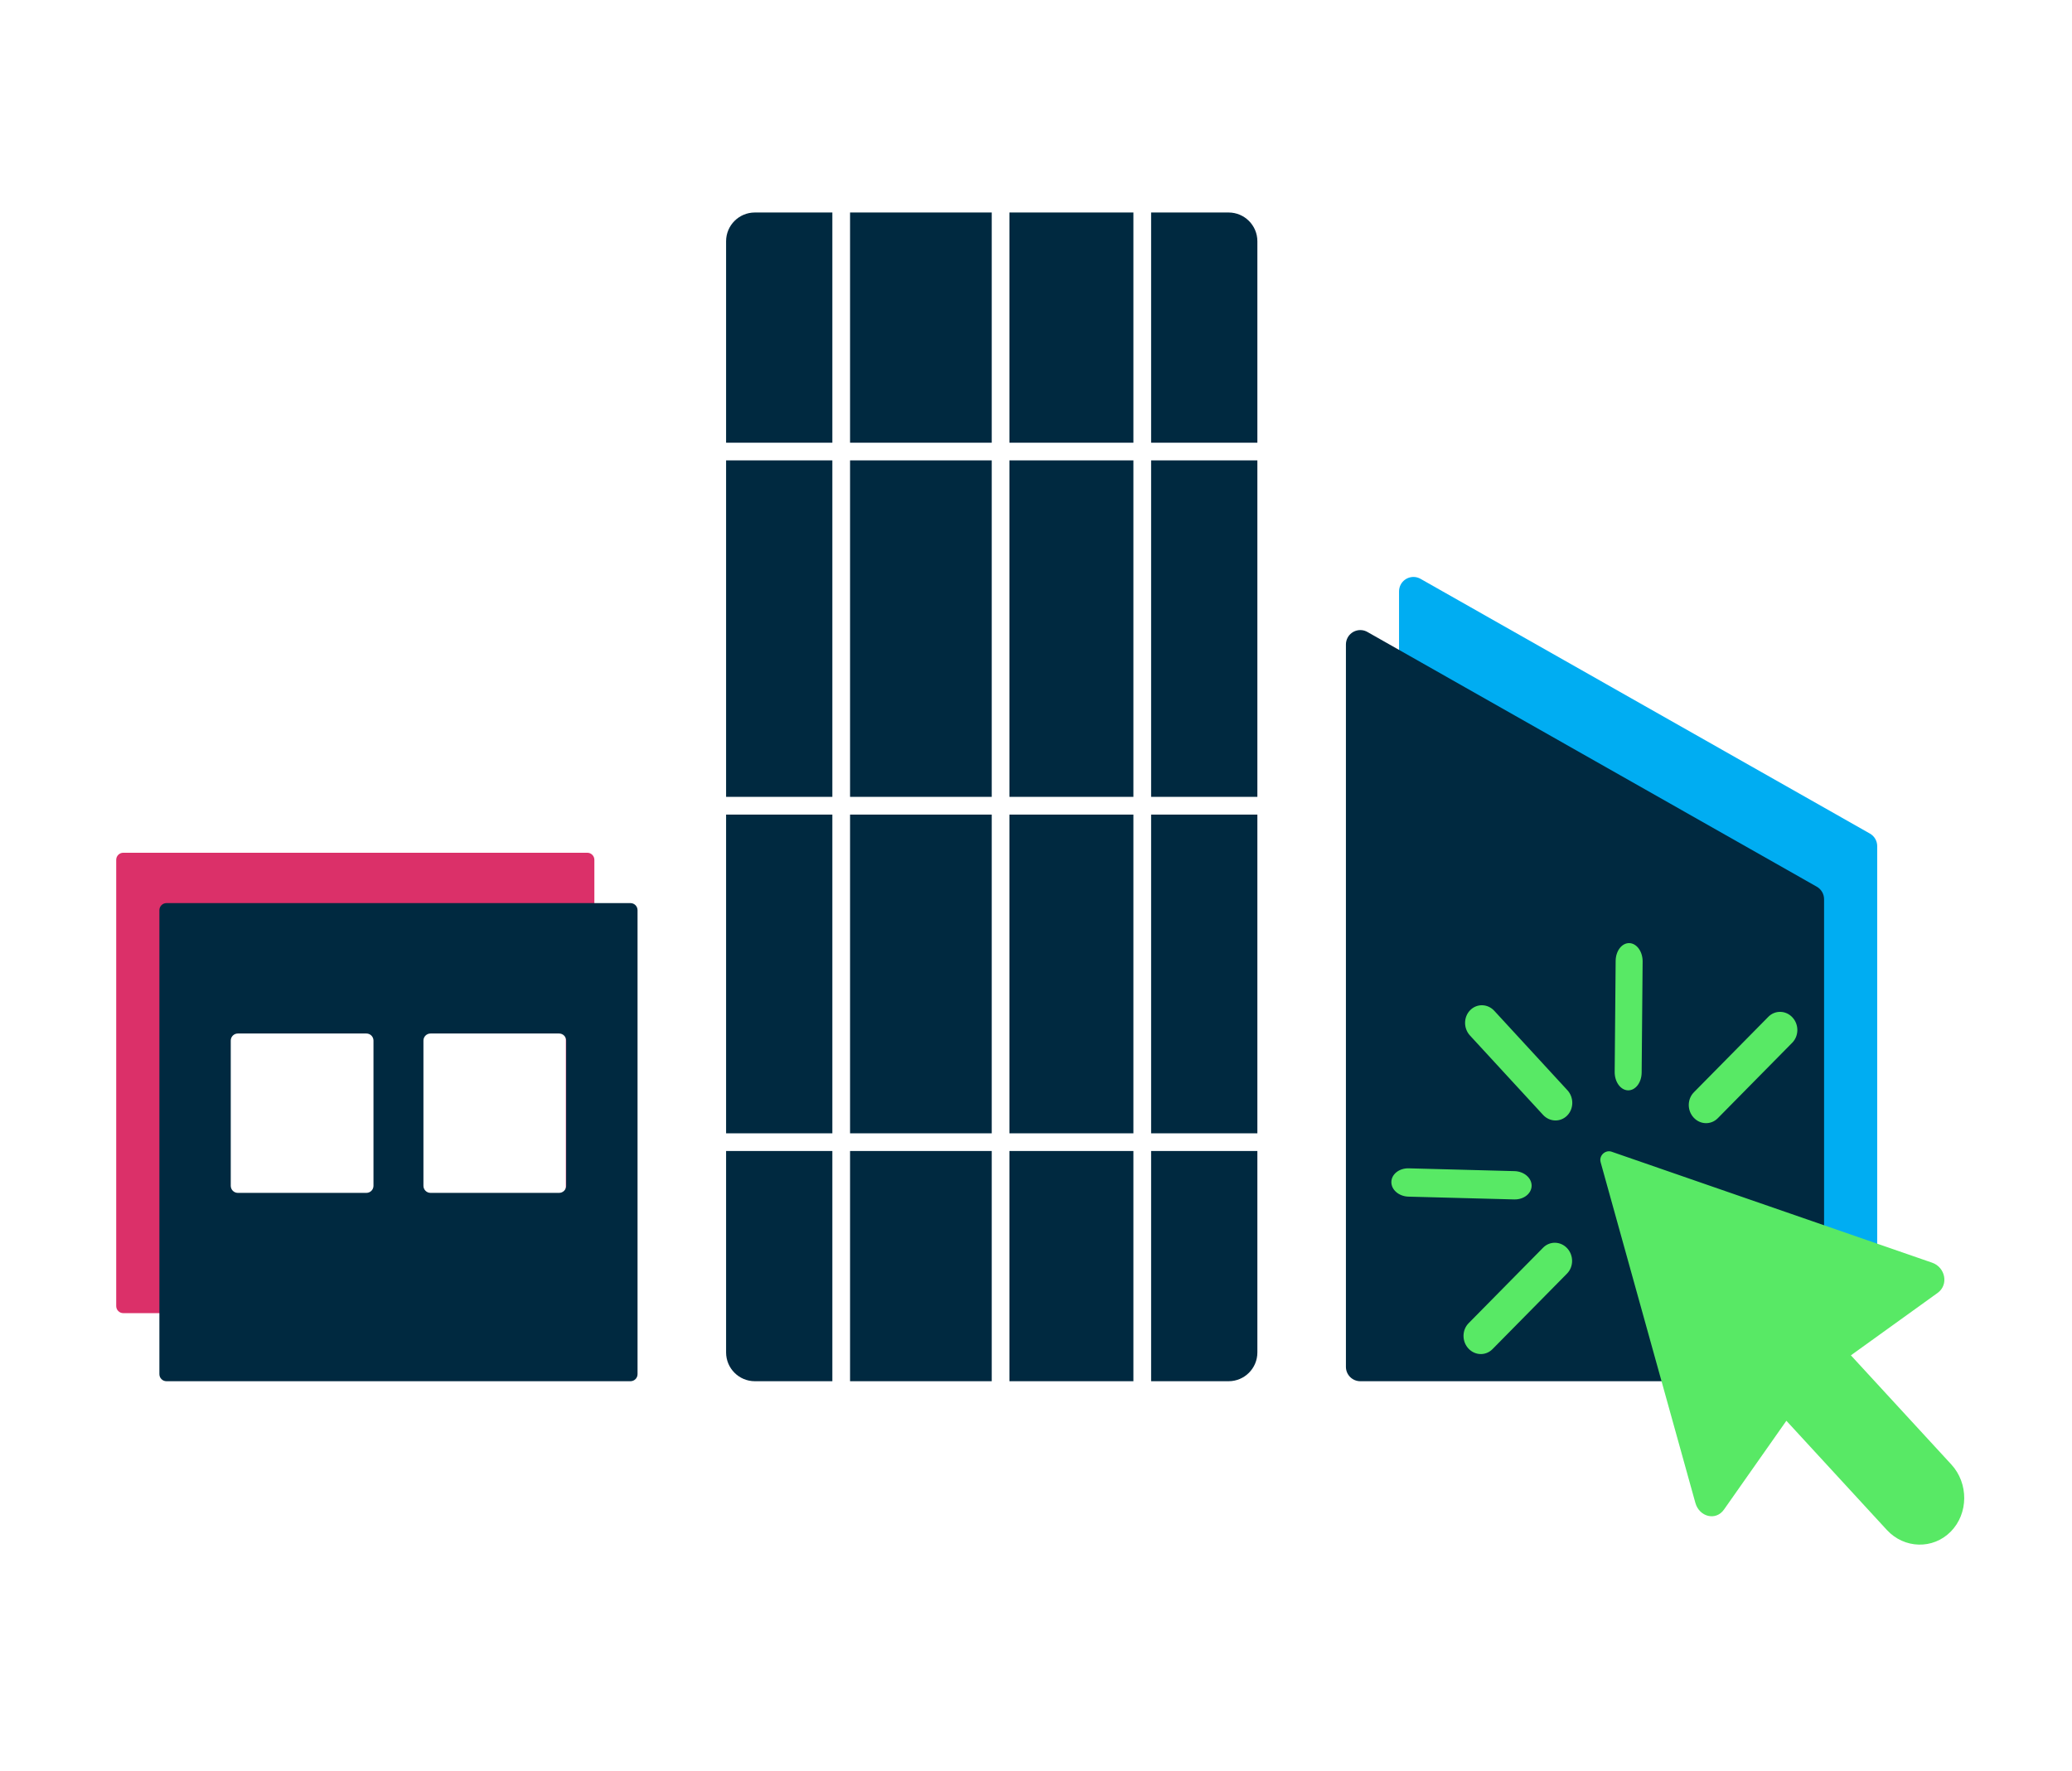
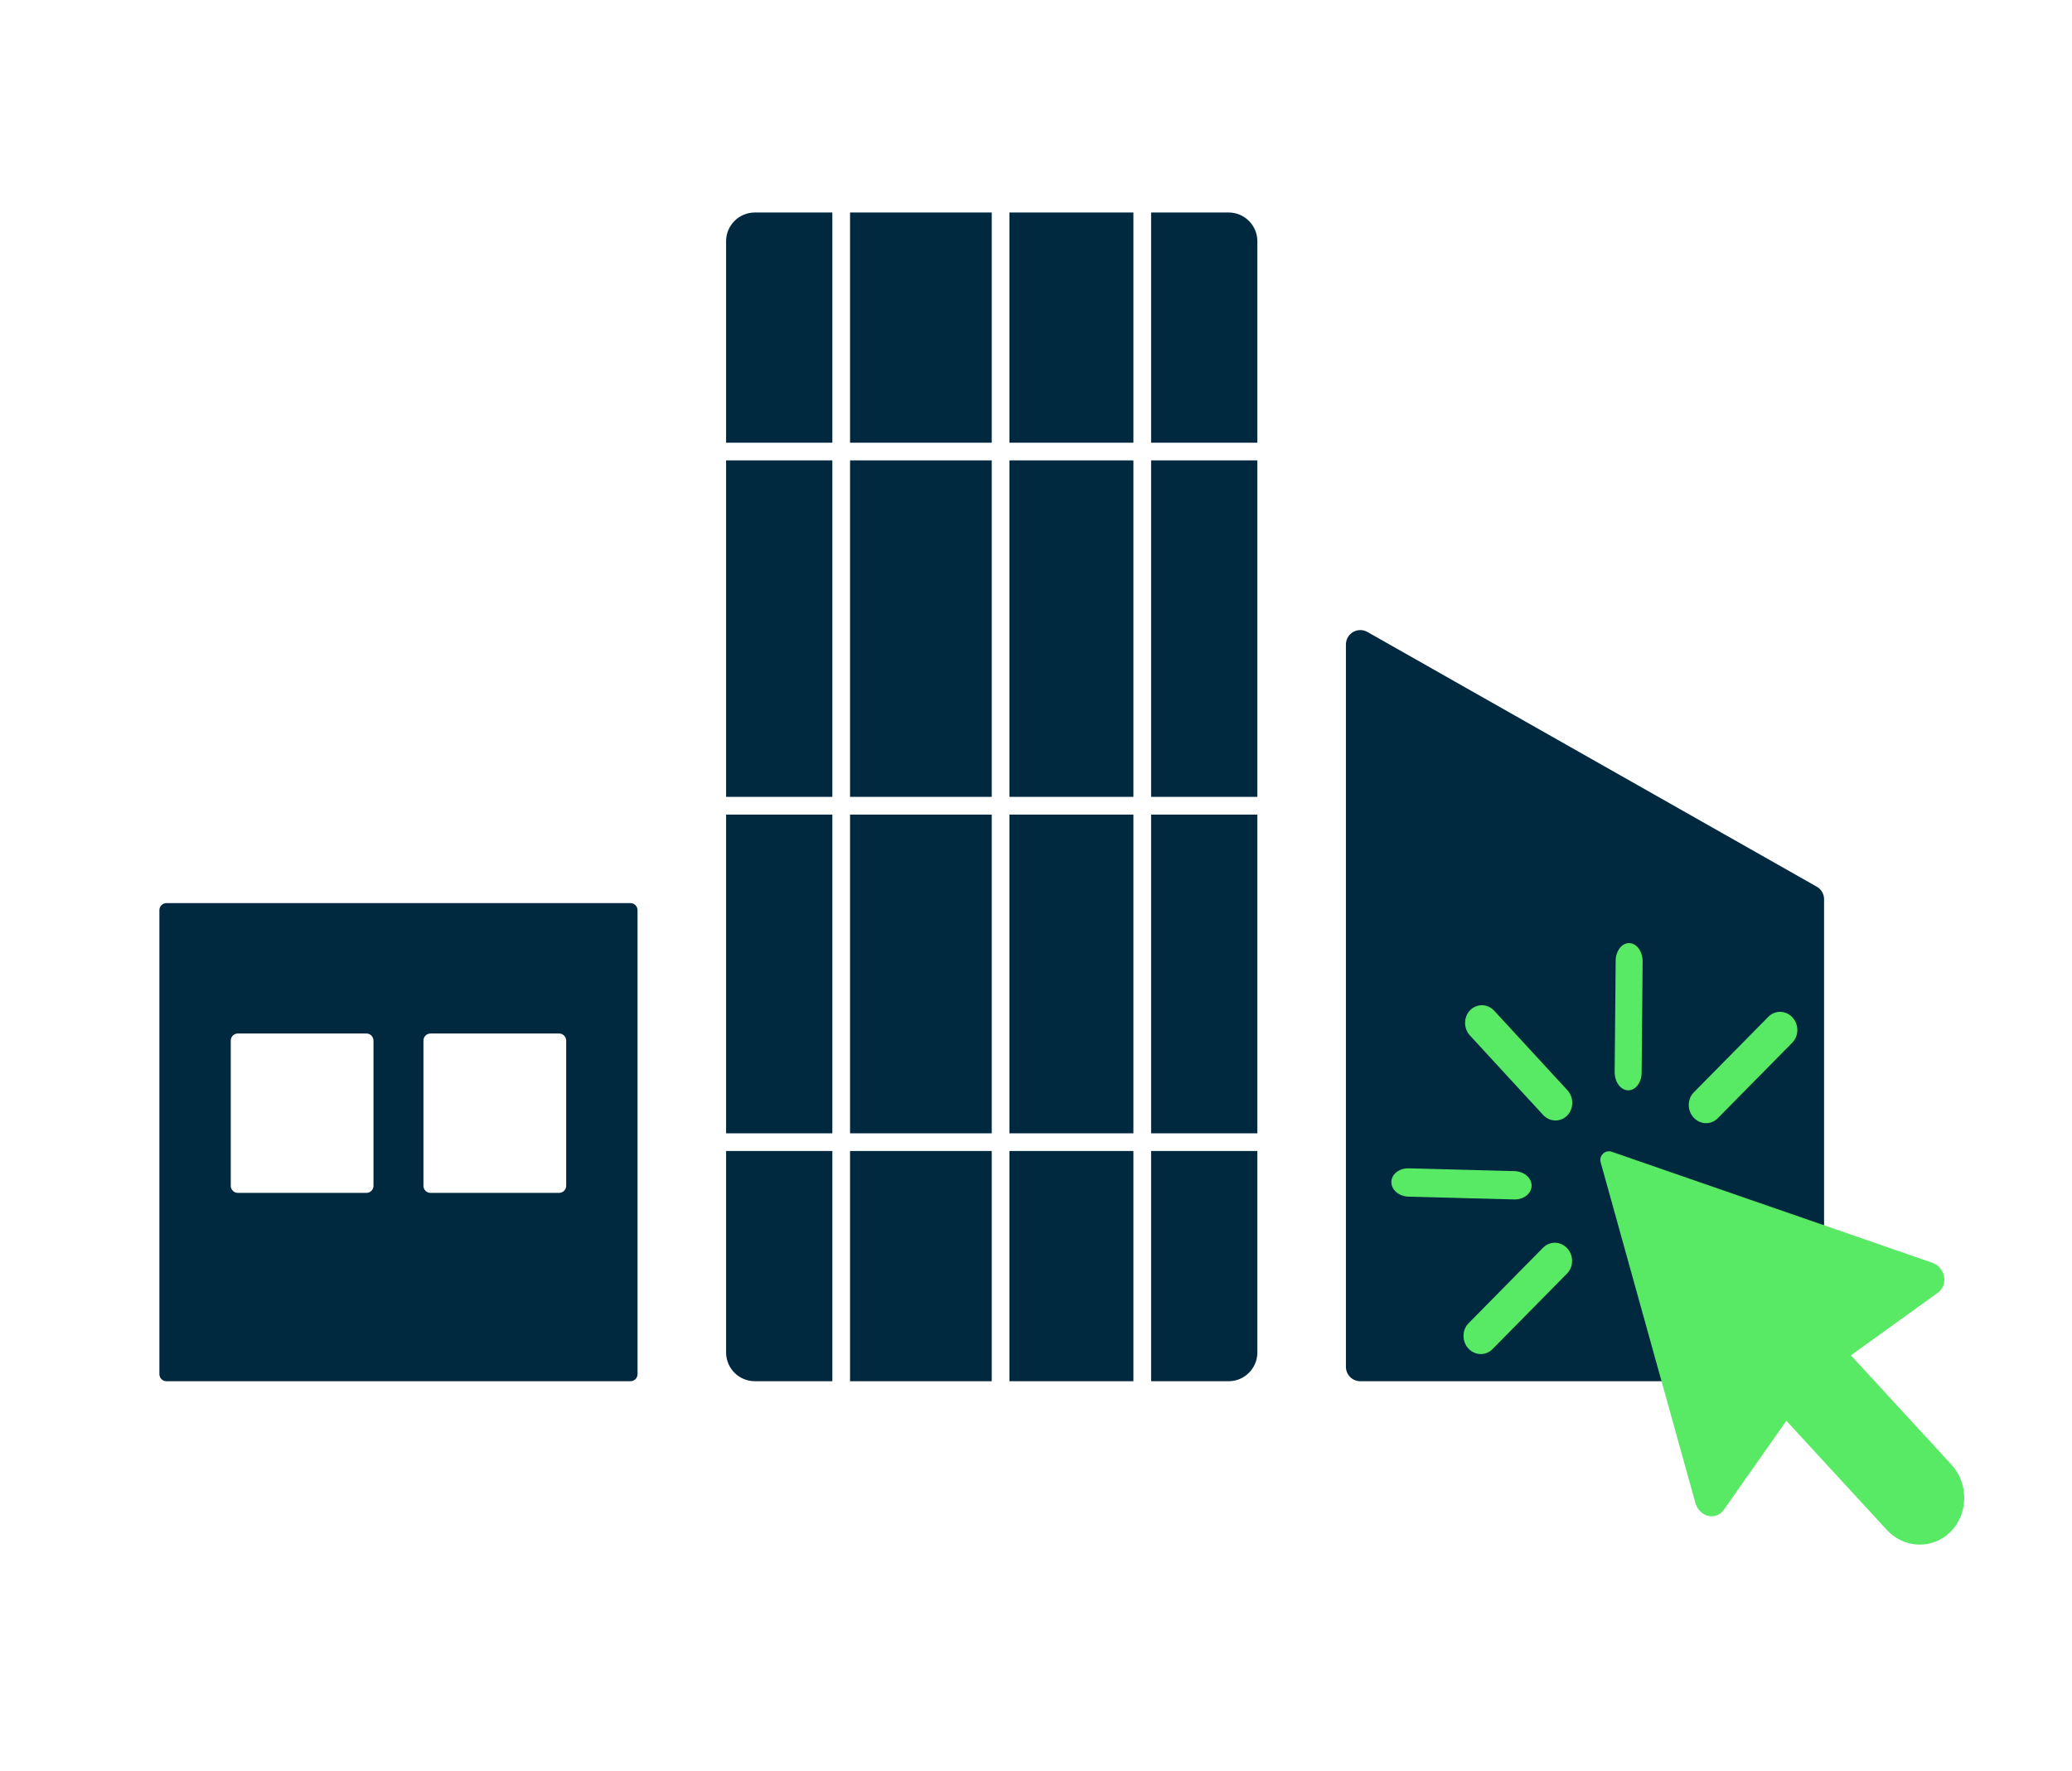
<svg xmlns="http://www.w3.org/2000/svg" width="117px" height="100px" viewBox="0 0 117 100" version="1.1">
  <g id="Artboard" stroke="none" stroke-width="1" fill="none" fill-rule="evenodd">
-     <g id="Group" transform="translate(4.2813, 12)">
-       <path d="M74.719,21.395 L74.719,62.188 C74.719,62.636 75.083,63 75.531,63 L101.719,63 L101.719,63 L101.719,35.78 C101.719,35.487 101.561,35.217 101.307,35.073 L75.932,20.688 C75.542,20.466 75.046,20.604 74.824,20.994 C74.755,21.116 74.719,21.254 74.719,21.395 Z" id="Fill-281" fill="#00ADF2" />
+     <g id="Group" transform="translate(4.2812, 12)">
      <path d="M71.719,24.395 L71.719,65.188 C71.719,65.636 72.083,66 72.531,66 L97.906,66 C98.355,66 98.719,65.636 98.719,65.188 L98.719,38.78 C98.719,38.487 98.561,38.217 98.307,38.073 L72.932,23.688 C72.542,23.466 72.046,23.604 71.824,23.994 C71.755,24.116 71.719,24.254 71.719,24.395 Z" id="Fill-281" fill="#002940" />
      <path d="M66.719,53 L66.719,64.375 C66.719,65.272 65.991,66 65.094,66 L60.719,66 L60.719,53 L66.719,53 Z M42.719,53 L42.719,66 L38.344,66 C37.446,66 36.719,65.272 36.719,64.375 L36.719,53 L42.719,53 Z M51.719,53 L51.719,66 L43.719,66 L43.719,53 L51.719,53 Z M59.719,53 L59.719,66 L52.719,66 L52.719,53 L59.719,53 Z M51.719,34 L51.719,52 L43.719,52 L43.719,34 L51.719,34 Z M59.719,34 L59.719,52 L52.719,52 L52.719,34 L59.719,34 Z M66.719,34 L66.719,52 L60.719,52 L60.719,34 L66.719,34 Z M51.719,14 L51.719,33 L43.719,33 L43.719,14 L51.719,14 Z M59.719,14 L59.719,33 L52.719,33 L52.719,14 L59.719,14 Z M66.719,14 L66.719,33 L60.719,33 L60.719,14 L66.719,14 Z M42.719,14 L42.719,33 L36.719,33 L36.719,14 L42.719,14 Z M51.719,0 L51.719,13 L43.719,13 L43.719,0 L51.719,0 Z M59.719,0 L59.719,13 L52.719,13 L52.719,0 L59.719,0 Z M65.094,0 C65.991,-2.19814969e-16 66.719,0.728 66.719,1.625 L66.719,13 L60.719,13 L60.719,0 Z M42.719,0 L42.719,13 L36.719,13 L36.719,1.625 C36.719,0.728 37.446,1.64861227e-16 38.344,0 L42.719,0 Z M36.719,34 L42.719,34 L42.719,52 L36.719,52 L36.719,34 Z" id="Combined-Shape" fill="#002940" />
-       <path d="M7.124,57.543 L17.991,57.543 C18.44,57.543 18.804,57.18 18.804,56.731 L18.804,44.517 C18.804,44.068 18.44,43.705 17.991,43.705 L7.124,43.705 C6.675,43.705 6.311,44.068 6.311,44.517 L6.311,56.731 C6.311,57.18 6.675,57.543 7.124,57.543 Z M18.004,56.705 L26.857,56.705 C27.306,56.705 27.669,56.341 27.669,55.892 L27.669,44.517 C27.669,44.068 27.306,43.705 26.857,43.705 L18.004,43.705 C17.555,43.705 17.192,44.068 17.192,44.517 L17.192,55.892 C17.192,56.341 17.555,56.705 18.004,56.705 Z M2.681,62.156 L28.881,62.156 C29.102,62.156 29.281,61.977 29.281,61.756 L29.281,36.556 C29.281,36.335 29.102,36.156 28.881,36.156 L2.681,36.156 C2.46,36.156 2.281,36.335 2.281,36.556 L2.281,61.756 C2.281,61.977 2.46,62.156 2.681,62.156 Z" id="Fill-282" fill="#DB3069" />
      <path d="M9.149,55.364 L16.408,55.364 C16.629,55.364 16.808,55.185 16.808,54.964 L16.808,46.764 C16.808,46.543 16.629,46.364 16.408,46.364 L9.149,46.364 C8.928,46.364 8.749,46.543 8.749,46.764 L8.749,54.964 C8.749,55.185 8.928,55.364 9.149,55.364 Z M20.029,55.364 L27.289,55.364 C27.51,55.364 27.689,55.185 27.689,54.964 L27.689,46.764 C27.689,46.543 27.51,46.364 27.289,46.364 L20.029,46.364 C19.808,46.364 19.629,46.543 19.629,46.764 L19.629,54.964 C19.629,55.185 19.808,55.364 20.029,55.364 Z M5.119,66 L31.319,66 C31.54,66 31.719,65.821 31.719,65.6 L31.719,39.4 C31.719,39.179 31.54,39 31.319,39 L5.119,39 C4.898,39 4.719,39.179 4.719,39.4 L4.719,65.6 C4.719,65.821 4.898,66 5.119,66 Z" id="Fill-282" fill="#002940" />
      <path d="M87.702,52.565 C87.366,52.415 86.974,52.688 87.018,53.068 L89.292,72.901 C89.386,73.717 90.269,74.105 90.827,73.53 L95.093,69.127 L99.731,76.103 C100.535,77.312 102.133,77.608 103.281,76.762 C104.429,75.915 104.711,74.233 103.907,73.024 L99.269,66.048 L104.656,63.332 C105.36,62.978 105.316,61.971 104.619,61.598 L87.701,52.565 L87.702,52.565 Z M80.849,44.842 C80.545,44.384 80.651,43.753 81.085,43.433 C81.52,43.112 82.12,43.223 82.424,43.681 L85.801,48.757 C86.105,49.215 85.999,49.845 85.565,50.166 C85.13,50.487 84.53,50.375 84.226,49.918 L80.849,44.842 Z M75.997,53.288 C75.468,53.19 75.098,52.757 75.171,52.322 C75.244,51.887 75.732,51.613 76.261,51.711 L82.134,52.801 C82.664,52.899 83.033,53.332 82.961,53.767 C82.888,54.203 82.399,54.476 81.87,54.378 L75.997,53.288 Z M79.335,62.536 C78.901,62.857 78.301,62.745 77.997,62.287 C77.693,61.83 77.798,61.199 78.233,60.878 L83.055,57.324 C83.49,57.004 84.089,57.115 84.394,57.572 C84.698,58.03 84.592,58.661 84.158,58.981 L79.335,62.536 Z M97.657,46.435 C98.093,46.115 98.691,46.226 98.996,46.684 C99.301,47.141 99.195,47.772 98.76,48.093 L93.939,51.647 C93.503,51.968 92.904,51.856 92.6,51.398 C92.295,50.94 92.401,50.31 92.836,49.989 L97.657,46.435 L97.657,46.435 Z M89.634,41.968 C89.728,41.411 90.139,41.021 90.553,41.098 C90.966,41.175 91.226,41.689 91.132,42.246 L90.097,48.429 C90.004,48.986 89.593,49.375 89.179,49.298 C88.765,49.221 88.506,48.708 88.599,48.151 L89.634,41.968 Z" id="Combined-Shape" fill="#58E965" transform="translate(90.1627, 59.1664) rotate(-9) translate(-90.1627, -59.1664)" />
    </g>
  </g>
</svg>
